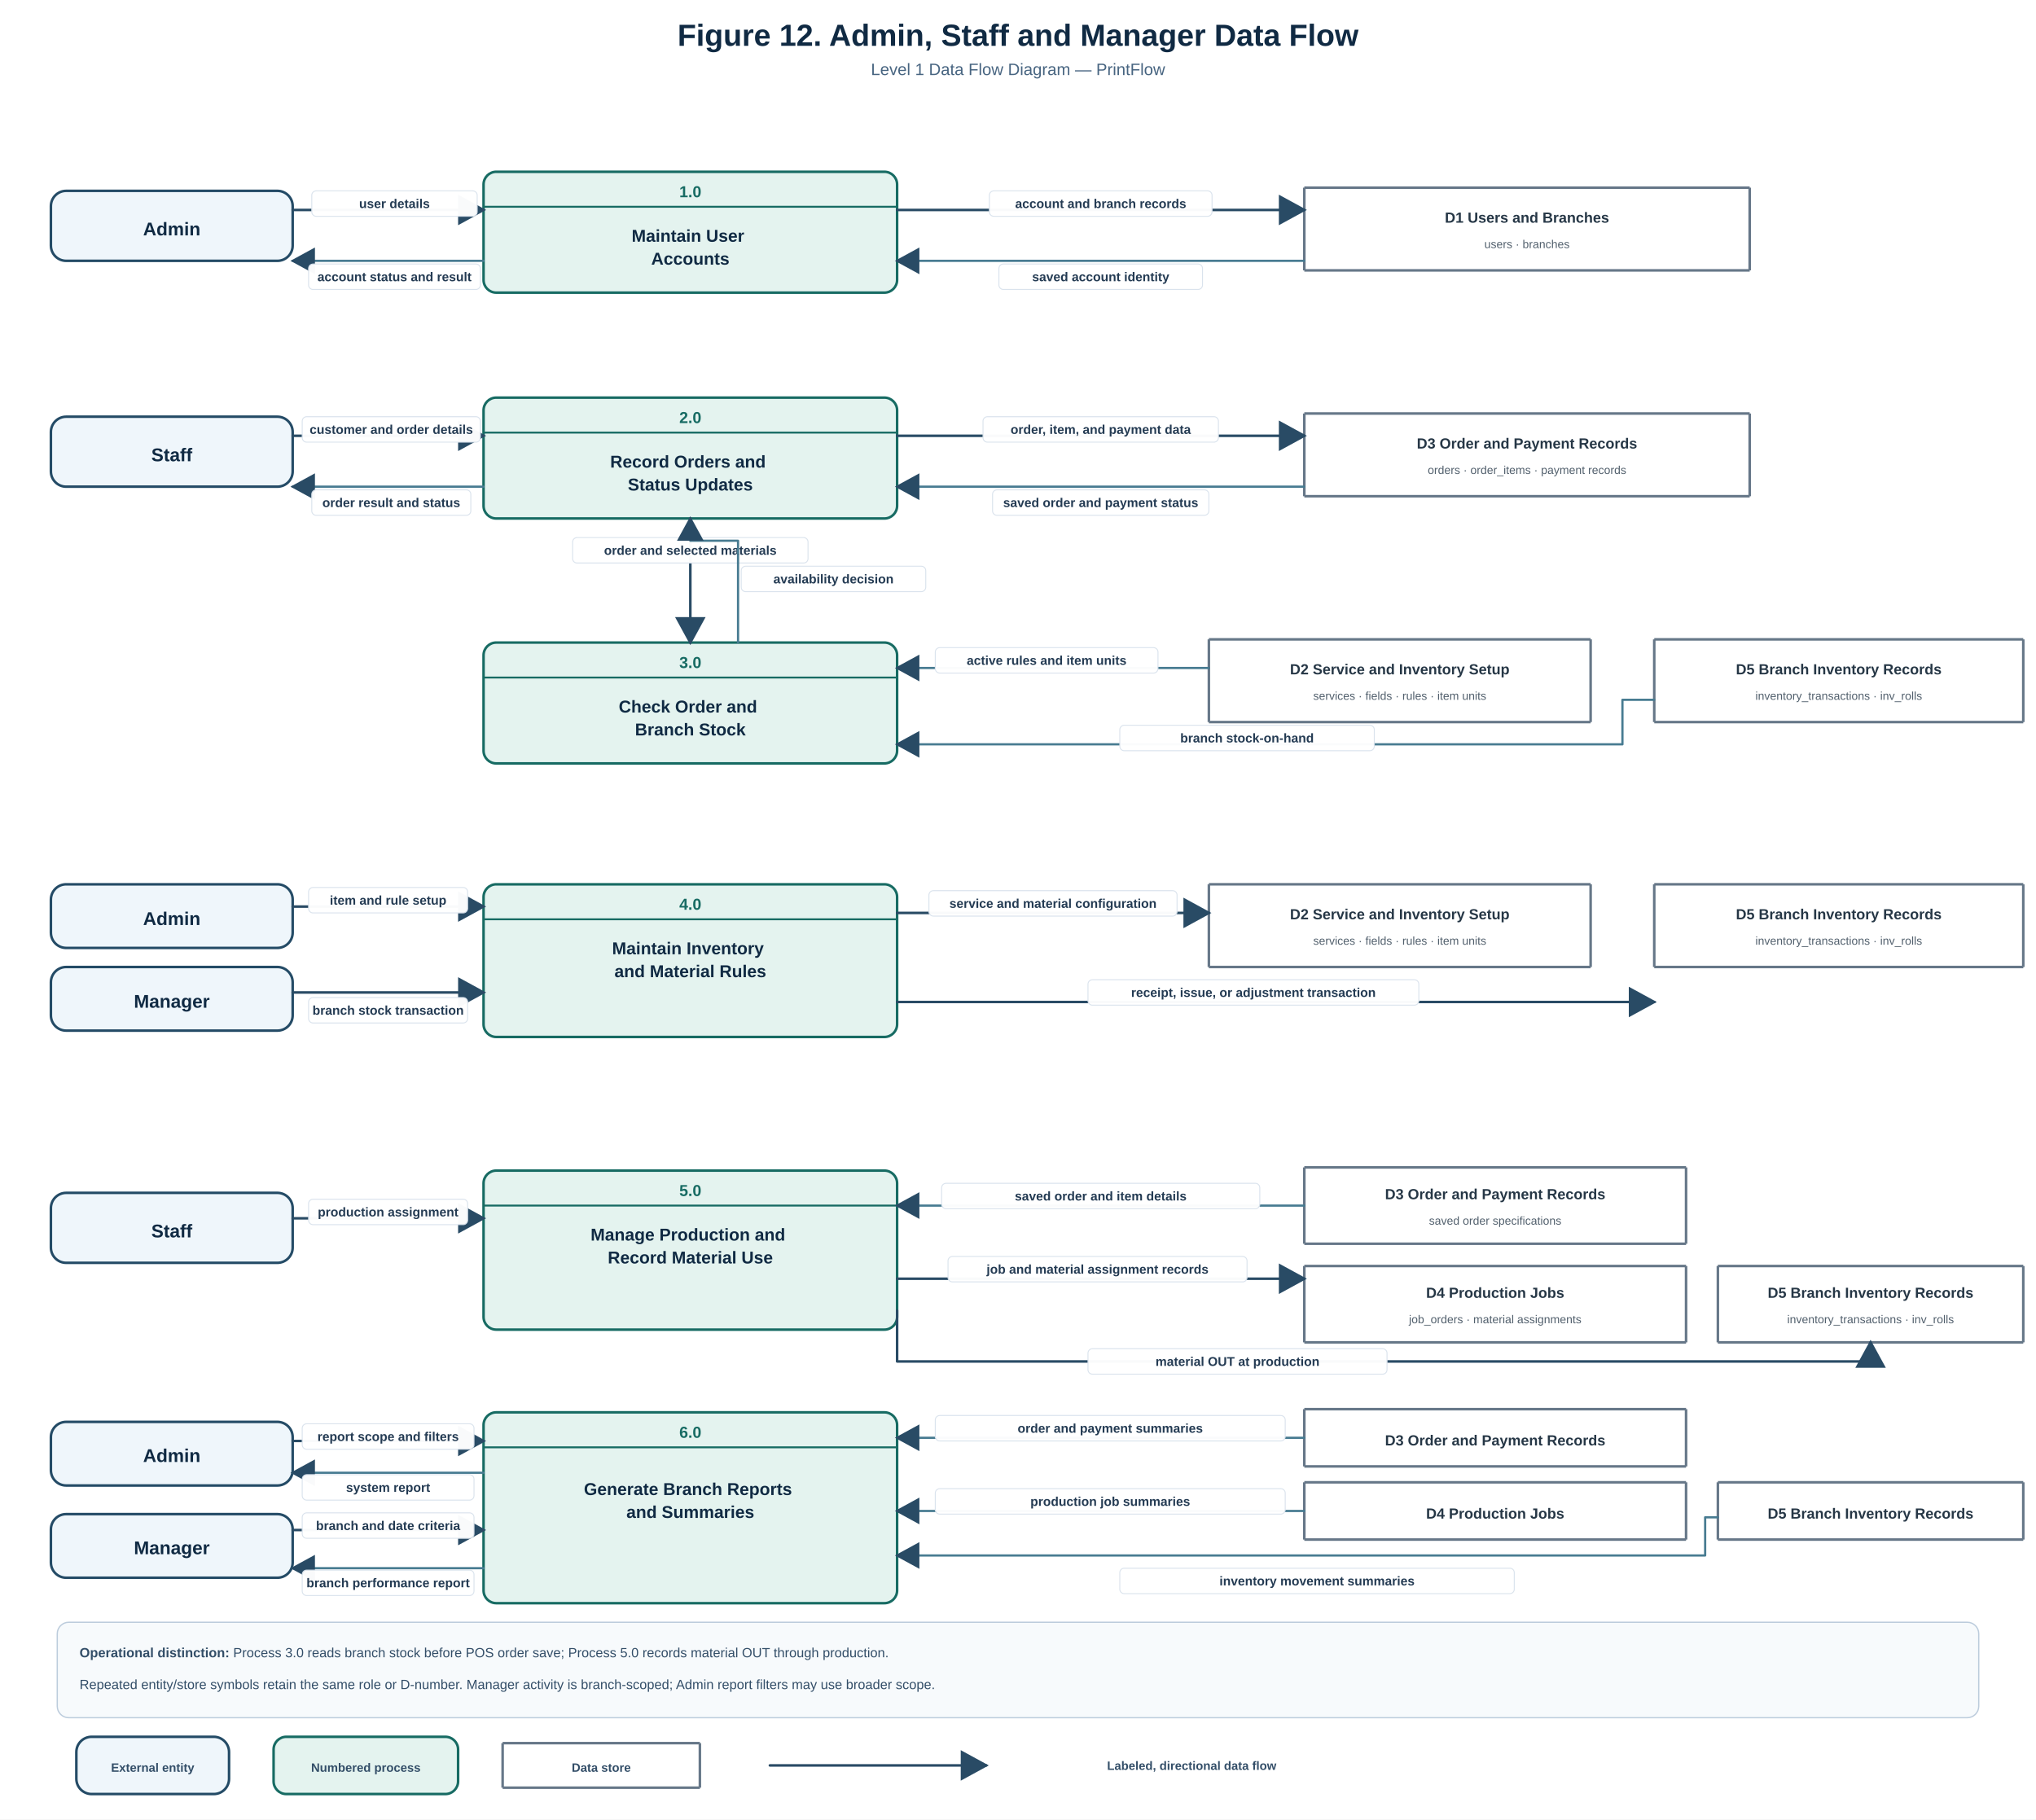
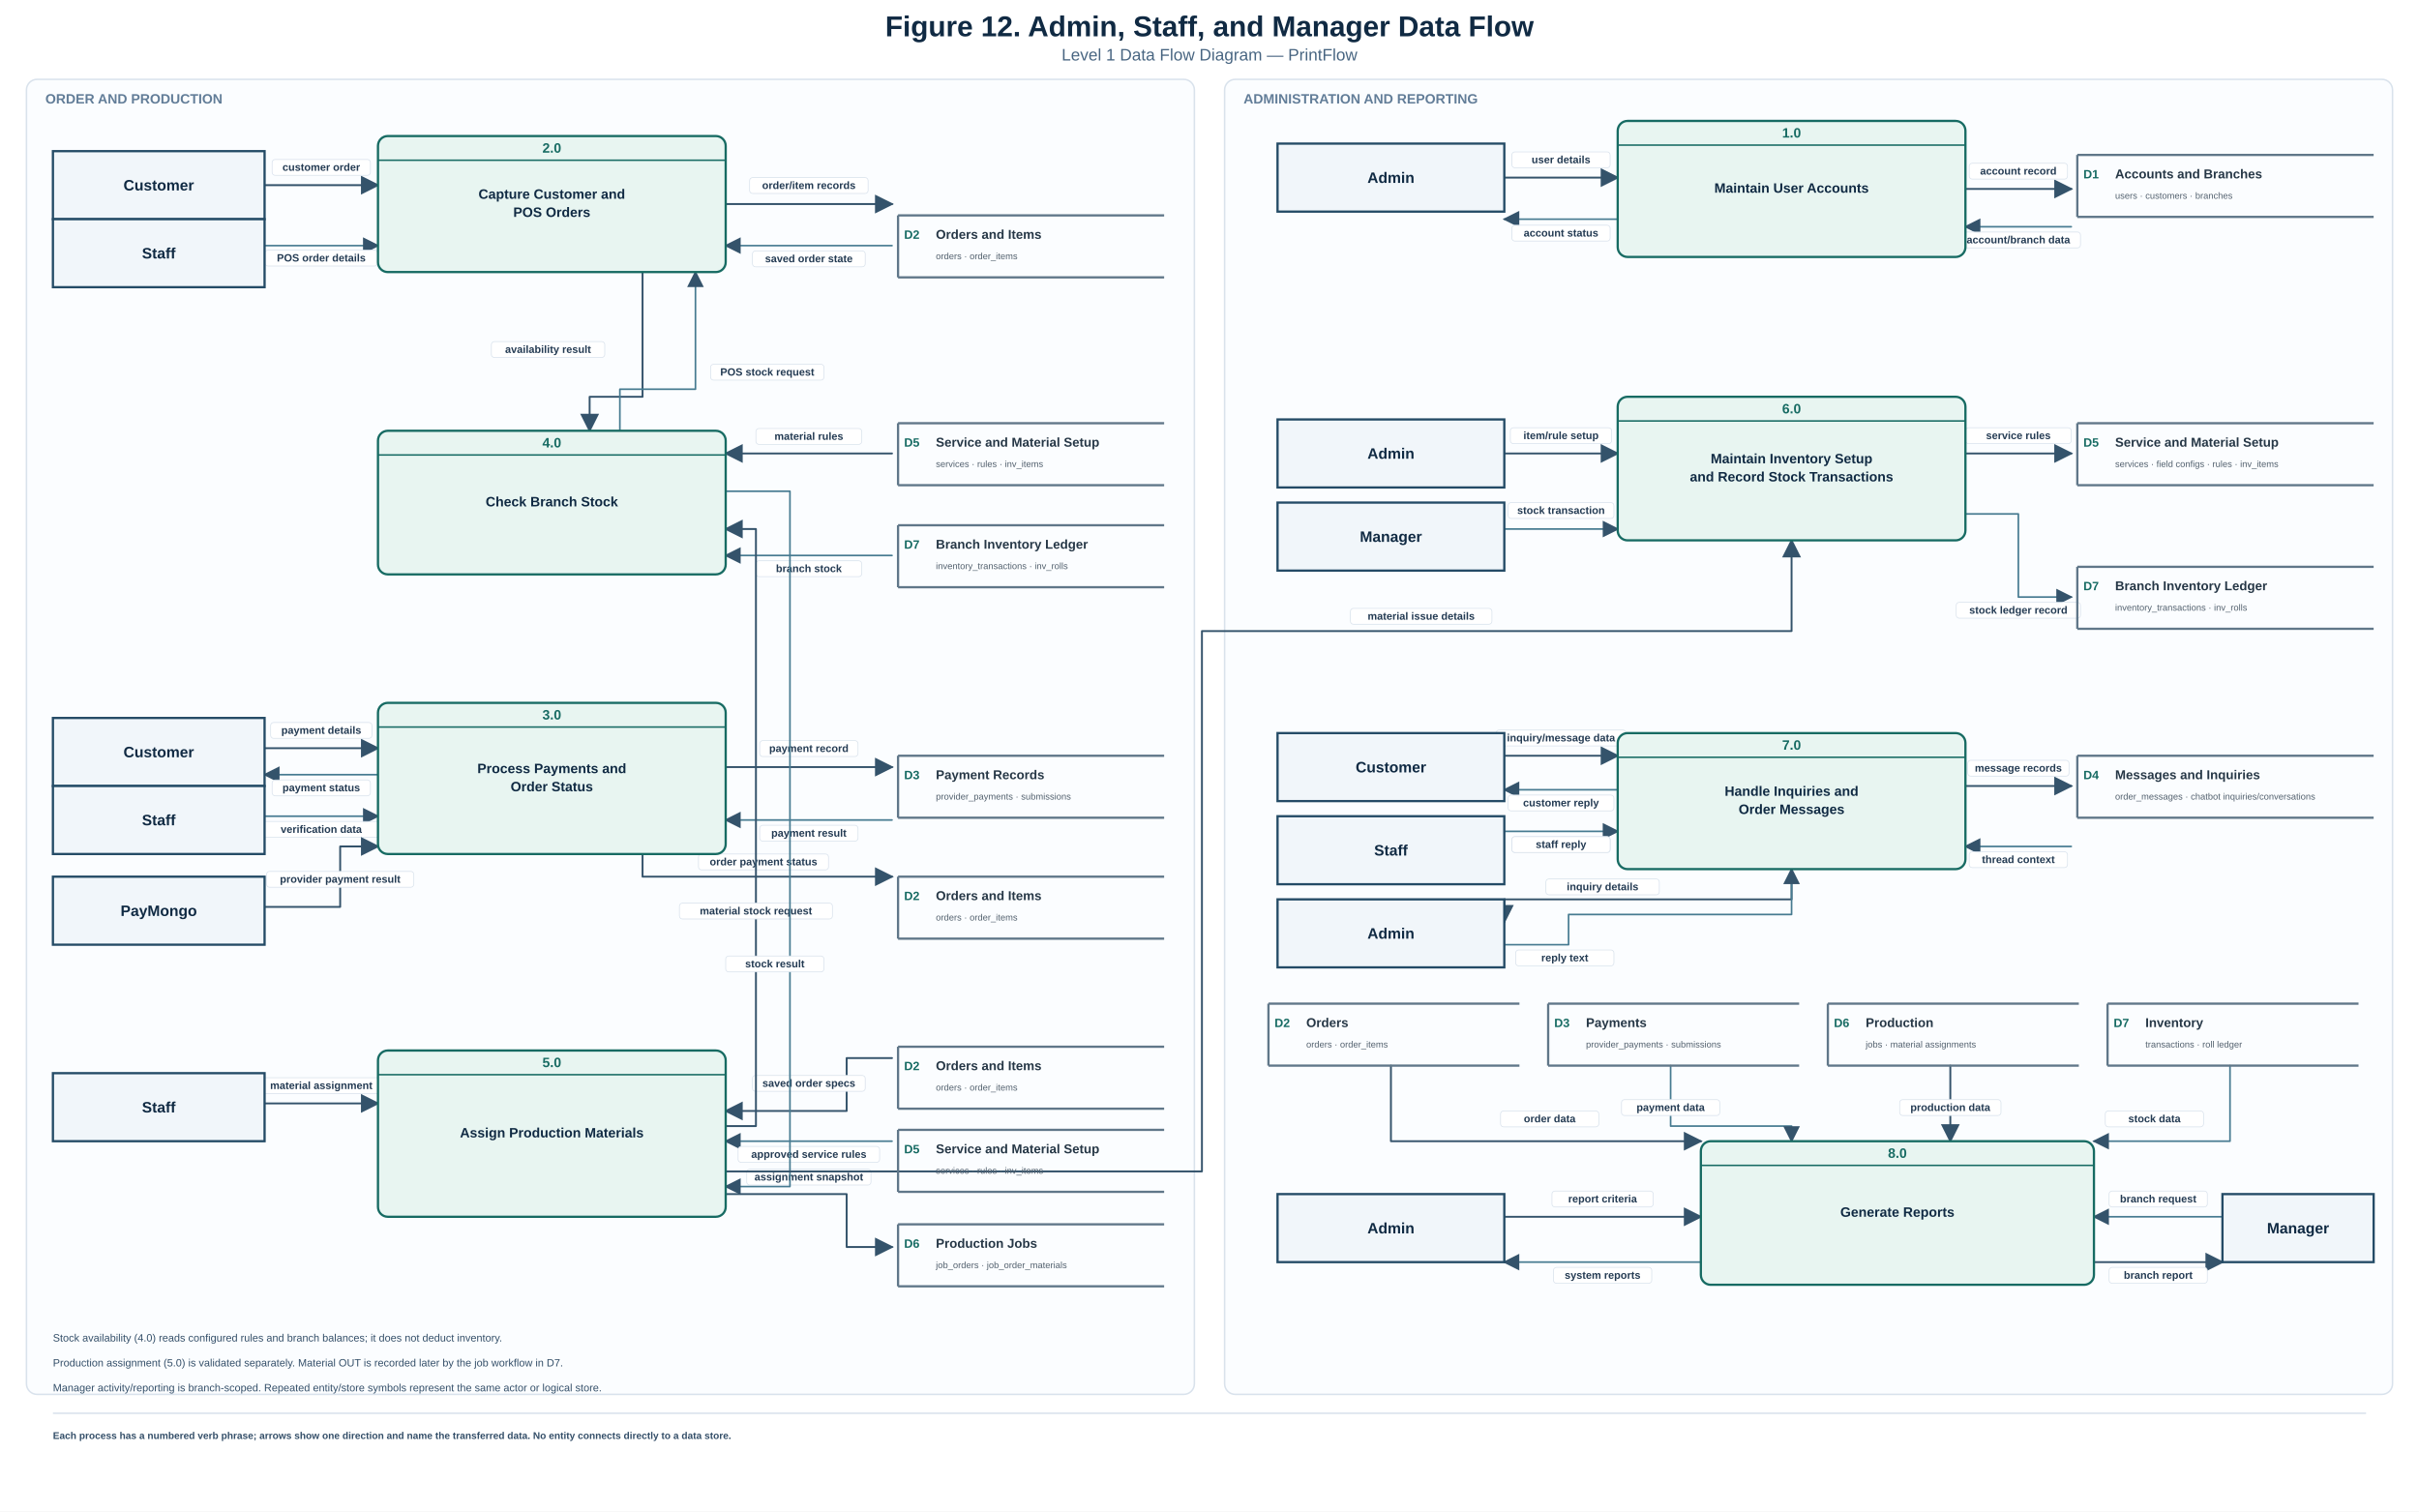
- <svg xmlns="http://www.w3.org/2000/svg" width="3200" height="2860" viewBox="0 0 3200 2860" role="img" aria-labelledby="title desc">
+ <svg xmlns="http://www.w3.org/2000/svg" width="3200" height="2000" viewBox="0 0 3200 2000" role="img" aria-labelledby="title desc">
  <defs>
-     <marker id="arr" markerWidth="14" markerHeight="14" refX="11" refY="7" orient="auto" markerUnits="strokeWidth">
-       <path d="M1 1 L12 7 L1 13 Z" fill="#294b65" />
+     <marker id="arrow" markerWidth="12" markerHeight="12" refX="10" refY="6" orient="auto">
+       <path d="M1 1 L11 6 L1 11 Z" fill="#34536b" />
    </marker>
    <style>
-    .bg{fill:#fff}.title{font:700 48px Arial,sans-serif;fill:#102a43}.sub{font:400 26px Arial,sans-serif;fill:#486581}
-    .ent{fill:#eff6fb;stroke:#244b66;stroke-width:4;rx:24}.entt{font:700 29px Arial,sans-serif;fill:#102a43;text-anchor:middle}
-    .proc{fill:#e4f3ef;stroke:#176b63;stroke-width:4;rx:20}.head{stroke:#176b63;stroke-width:3}.num{font:700 25px Arial,sans-serif;fill:#176b63;text-anchor:middle}.pt{font:700 27px Arial,sans-serif;fill:#102a43;text-anchor:middle}
-    .store{fill:#fff;stroke:#667788;stroke-width:4}.st{font:700 23px Arial,sans-serif;fill:#263746;text-anchor:middle}.ss{font:400 18px Arial,sans-serif;fill:#52606d;text-anchor:middle}
-    .flow{fill:none;stroke:#294b65;stroke-width:4;marker-end:url(#arr);stroke-linejoin:round;stroke-linecap:round}.alt{fill:none;stroke:#477b91;stroke-width:3.5;marker-end:url(#arr);stroke-linejoin:round;stroke-linecap:round}
-    .lab{font:600 20px Arial,sans-serif;fill:#243b53;text-anchor:middle}.lb{fill:#fff;opacity:.97;stroke:#d9e2ec;stroke-width:1.5;rx:7}
-    .note{font:400 21px Arial,sans-serif;fill:#334e68}.legend{font:600 19px Arial,sans-serif;fill:#334e68}
-   </style>
+ .bg{fill:#fff} .title{font:700 38px Arial,sans-serif;fill:#102a43} .subtitle{font:400 22px Arial,sans-serif;fill:#486581}
+ .panel{fill:#fbfdff;stroke:#d9e2ec;stroke-width:2;rx:14} .panelhead{font:700 18px Arial,sans-serif;fill:#627d98}
+ .entity{fill:#f1f6fa;stroke:#244b66;stroke-width:3} .entityText{font:700 20px Arial,sans-serif;fill:#102a43;text-anchor:middle}
+ .proc{fill:#e8f5f1;stroke:#176b63;stroke-width:3;rx:13} .divider{stroke:#176b63;stroke-width:2} .num{font:700 18px Arial,sans-serif;fill:#176b63;text-anchor:middle} .procText{font:700 18px Arial,sans-serif;fill:#102a43;text-anchor:middle}
+ .storeLine{fill:none;stroke:#607789;stroke-width:3} .storeNum{font:700 16px Arial,sans-serif;fill:#176b63} .storeName{font:700 17px Arial,sans-serif;fill:#263746} .storeDesc{font:400 12px Arial,sans-serif;fill:#52606d}
+ .flow{fill:none;stroke:#34536b;stroke-width:2.5;marker-end:url(#arrow);stroke-linejoin:round;stroke-linecap:round} .flow2{fill:none;stroke:#477b91;stroke-width:2.2;marker-end:url(#arrow);stroke-linejoin:round;stroke-linecap:round}
+ .lb{fill:#fff;opacity:.98;stroke:#d9e2ec;stroke-width:1;rx:4} .lab{font:600 14px Arial,sans-serif;fill:#243b53;text-anchor:middle}
+ .note{font:400 14px Arial,sans-serif;fill:#334e68} .foot{font:600 13px Arial,sans-serif;fill:#334e68}
+ </style>
  </defs>
-   <rect class="bg" width="3200" height="2860" />
-   <text class="title" x="1600" y="72" text-anchor="middle">Figure 12. Admin, Staff and Manager Data Flow</text>
-   <text class="sub" x="1600" y="118" text-anchor="middle">Level 1 Data Flow Diagram — PrintFlow</text>
-   <rect class="ent" x="80" y="300" width="380" height="110" />
-   <text class="entt" x="270" y="370">Admin</text>
-   <g>
-     <rect class="proc" x="760" y="270" width="650" height="190" />
-     <path class="head" d="M760 325 H1410" />
-     <text class="num" x="1085" y="310">1.0</text>
-     <text class="pt" x="1085" y="380">
-       <tspan x="1085">Maintain User</tspan>
-       <tspan x="1085" dy="36">Accounts</tspan>
-     </text>
-   </g>
-   <g>
-     <path class="store" d="M2050 295 H2750 M2050 425 H2750 M2050 295 V425 M2750 295 V425" />
-     <text class="st" x="2400" y="350">D1  Users and Branches</text>
-     <text class="ss" x="2400" y="390">users · branches</text>
-   </g>
-   <path class="flow" d="M460 330 H760" />
-   <rect class="lb" x="490" y="300" width="260" height="40" />
-   <text class="lab" x="620" y="327">user details</text>
-   <path class="alt" d="M760 410 H460" />
-   <rect class="lb" x="485" y="415" width="270" height="40" />
-   <text class="lab" x="620" y="442">account status and result</text>
-   <path class="flow" d="M1410 330 H2050" />
-   <rect class="lb" x="1555" y="300" width="350" height="40" />
-   <text class="lab" x="1730" y="327">account and branch records</text>
-   <path class="alt" d="M2050 410 H1410" />
-   <rect class="lb" x="1570" y="415" width="320" height="40" />
-   <text class="lab" x="1730" y="442">saved account identity</text>
-   <rect class="ent" x="80" y="655" width="380" height="110" />
-   <text class="entt" x="270" y="725">Staff</text>
-   <g>
-     <rect class="proc" x="760" y="625" width="650" height="190" />
-     <path class="head" d="M760 680 H1410" />
-     <text class="num" x="1085" y="665">2.0</text>
-     <text class="pt" x="1085" y="735">
-       <tspan x="1085">Record Orders and</tspan>
-       <tspan x="1085" dy="36">Status Updates</tspan>
-     </text>
-   </g>
-   <g>
-     <path class="store" d="M2050 650 H2750 M2050 780 H2750 M2050 650 V780 M2750 650 V780" />
-     <text class="st" x="2400" y="705">D3  Order and Payment Records</text>
-     <text class="ss" x="2400" y="745">orders · order_items · payment records</text>
-   </g>
-   <path class="flow" d="M460 685 H760" />
-   <rect class="lb" x="475" y="655" width="280" height="40" />
-   <text class="lab" x="615" y="682">customer and order details</text>
-   <path class="alt" d="M760 765 H460" />
-   <rect class="lb" x="490" y="770" width="250" height="40" />
-   <text class="lab" x="615" y="797">order result and status</text>
-   <path class="flow" d="M1410 685 H2050" />
-   <rect class="lb" x="1545" y="655" width="370" height="40" />
-   <text class="lab" x="1730" y="682">order, item, and payment data</text>
-   <path class="alt" d="M2050 765 H1410" />
-   <rect class="lb" x="1560" y="770" width="340" height="40" />
-   <text class="lab" x="1730" y="797">saved order and payment status</text>
-   <g>
-     <rect class="proc" x="760" y="1010" width="650" height="190" />
-     <path class="head" d="M760 1065 H1410" />
-     <text class="num" x="1085" y="1050">3.0</text>
-     <text class="pt" x="1085" y="1120">
-       <tspan x="1085">Check Order and</tspan>
-       <tspan x="1085" dy="36">Branch Stock</tspan>
-     </text>
-   </g>
-   <g>
-     <path class="store" d="M1900 1005 H2500 M1900 1135 H2500 M1900 1005 V1135 M2500 1005 V1135" />
-     <text class="st" x="2200" y="1060">D2  Service and Inventory Setup</text>
-     <text class="ss" x="2200" y="1100">services · fields · rules · item units</text>
-   </g>
-   <g>
-     <path class="store" d="M2600 1005 H3180 M2600 1135 H3180 M2600 1005 V1135 M3180 1005 V1135" />
-     <text class="st" x="2890" y="1060">D5  Branch Inventory Records</text>
-     <text class="ss" x="2890" y="1100">inventory_transactions · inv_rolls</text>
-   </g>
-   <path class="flow" d="M1085 815 V1010" />
-   <rect class="lb" x="900" y="845" width="370" height="40" />
-   <text class="lab" x="1085" y="872">order and selected materials</text>
-   <path class="alt" d="M1160 1010 V850 H1085 V815" />
-   <rect class="lb" x="1165" y="890" width="290" height="40" />
-   <text class="lab" x="1310" y="917">availability decision</text>
-   <path class="alt" d="M1900 1050 H1410" />
-   <rect class="lb" x="1470" y="1018" width="350" height="40" />
-   <text class="lab" x="1645" y="1045">active rules and item units</text>
-   <path class="alt" d="M2600 1100 H2550 V1170 H1410" />
-   <rect class="lb" x="1760" y="1140" width="400" height="40" />
-   <text class="lab" x="1960" y="1167">branch stock-on-hand</text>
-   <rect class="ent" x="80" y="1390" width="380" height="100" />
-   <text class="entt" x="270" y="1454">Admin</text>
-   <rect class="ent" x="80" y="1520" width="380" height="100" />
-   <text class="entt" x="270" y="1584">Manager</text>
-   <g>
-     <rect class="proc" x="760" y="1390" width="650" height="240" />
-     <path class="head" d="M760 1445 H1410" />
-     <text class="num" x="1085" y="1430">4.0</text>
-     <text class="pt" x="1085" y="1500">
-       <tspan x="1085">Maintain Inventory</tspan>
-       <tspan x="1085" dy="36">and Material Rules</tspan>
-     </text>
-   </g>
-   <g>
-     <path class="store" d="M1900 1390 H2500 M1900 1520 H2500 M1900 1390 V1520 M2500 1390 V1520" />
-     <text class="st" x="2200" y="1445">D2  Service and Inventory Setup</text>
-     <text class="ss" x="2200" y="1485">services · fields · rules · item units</text>
-   </g>
-   <g>
-     <path class="store" d="M2600 1390 H3180 M2600 1520 H3180 M2600 1390 V1520 M3180 1390 V1520" />
-     <text class="st" x="2890" y="1445">D5  Branch Inventory Records</text>
-     <text class="ss" x="2890" y="1485">inventory_transactions · inv_rolls</text>
-   </g>
-   <path class="flow" d="M460 1425 H760" />
-   <rect class="lb" x="485" y="1395" width="250" height="40" />
-   <text class="lab" x="610" y="1422">item and rule setup</text>
-   <path class="flow" d="M460 1560 H760" />
-   <rect class="lb" x="485" y="1568" width="250" height="40" />
-   <text class="lab" x="610" y="1595">branch stock transaction</text>
-   <path class="flow" d="M1410 1435 H1900" />
-   <rect class="lb" x="1460" y="1400" width="390" height="40" />
-   <text class="lab" x="1655" y="1427">service and material configuration</text>
-   <path class="flow" d="M1410 1575 H2600" />
-   <rect class="lb" x="1710" y="1540" width="520" height="40" />
-   <text class="lab" x="1970" y="1567">receipt, issue, or adjustment transaction</text>
-   <rect class="ent" x="80" y="1875" width="380" height="110" />
-   <text class="entt" x="270" y="1945">Staff</text>
-   <g>
-     <rect class="proc" x="760" y="1840" width="650" height="250" />
-     <path class="head" d="M760 1895 H1410" />
-     <text class="num" x="1085" y="1880">5.0</text>
-     <text class="pt" x="1085" y="1950">
-       <tspan x="1085">Manage Production and</tspan>
-       <tspan x="1085" dy="36">Record Material Use</tspan>
-     </text>
-   </g>
-   <g>
-     <path class="store" d="M2050 1835 H2650 M2050 1955 H2650 M2050 1835 V1955 M2650 1835 V1955" />
-     <text class="st" x="2350" y="1885">D3  Order and Payment Records</text>
-     <text class="ss" x="2350" y="1925">saved order specifications</text>
-   </g>
-   <g>
-     <path class="store" d="M2050 1990 H2650 M2050 2110 H2650 M2050 1990 V2110 M2650 1990 V2110" />
-     <text class="st" x="2350" y="2040">D4  Production Jobs</text>
-     <text class="ss" x="2350" y="2080">job_orders · material assignments</text>
-   </g>
-   <g>
-     <path class="store" d="M2700 1990 H3180 M2700 2110 H3180 M2700 1990 V2110 M3180 1990 V2110" />
-     <text class="st" x="2940" y="2040">D5  Branch Inventory Records</text>
-     <text class="ss" x="2940" y="2080">inventory_transactions · inv_rolls</text>
-   </g>
-   <path class="flow" d="M460 1915 H760" />
-   <rect class="lb" x="485" y="1885" width="250" height="40" />
-   <text class="lab" x="610" y="1912">production assignment</text>
-   <path class="alt" d="M2050 1895 H1410" />
-   <rect class="lb" x="1480" y="1860" width="500" height="40" />
-   <text class="lab" x="1730" y="1887">saved order and item details</text>
-   <path class="flow" d="M1410 2010 H2050" />
-   <rect class="lb" x="1490" y="1975" width="470" height="40" />
-   <text class="lab" x="1725" y="2002">job and material assignment records</text>
-   <path class="flow" d="M1410 2060 V2140 H2940 V2110" />
-   <rect class="lb" x="1710" y="2120" width="470" height="40" />
-   <text class="lab" x="1945" y="2147">material OUT at production</text>
-   <rect class="ent" x="80" y="2235" width="380" height="100" />
-   <text class="entt" x="270" y="2298">Admin</text>
-   <rect class="ent" x="80" y="2380" width="380" height="100" />
-   <text class="entt" x="270" y="2443">Manager</text>
-   <g>
-     <rect class="proc" x="760" y="2220" width="650" height="300" />
-     <path class="head" d="M760 2275 H1410" />
-     <text class="num" x="1085" y="2260">6.0</text>
-     <text class="pt" x="1085" y="2350">
-       <tspan x="1085">Generate Branch Reports</tspan>
-       <tspan x="1085" dy="36">and Summaries</tspan>
-     </text>
-   </g>
-   <g>
-     <path class="store" d="M2050 2215 H2650 M2050 2305 H2650 M2050 2215 V2305 M2650 2215 V2305" />
-     <text class="st" x="2350" y="2272">D3  Order and Payment Records</text>
-   </g>
-   <g>
-     <path class="store" d="M2050 2330 H2650 M2050 2420 H2650 M2050 2330 V2420 M2650 2330 V2420" />
-     <text class="st" x="2350" y="2387">D4  Production Jobs</text>
-   </g>
-   <g>
-     <path class="store" d="M2700 2330 H3180 M2700 2420 H3180 M2700 2330 V2420 M3180 2330 V2420" />
-     <text class="st" x="2940" y="2387">D5  Branch Inventory Records</text>
-   </g>
-   <path class="flow" d="M460 2265 H760" />
-   <rect class="lb" x="475" y="2238" width="270" height="40" />
-   <text class="lab" x="610" y="2265">report scope and filters</text>
-   <path class="alt" d="M760 2315 H460" />
-   <rect class="lb" x="475" y="2318" width="270" height="40" />
-   <text class="lab" x="610" y="2345">system report</text>
-   <path class="flow" d="M460 2405 H760" />
-   <rect class="lb" x="475" y="2378" width="270" height="40" />
-   <text class="lab" x="610" y="2405">branch and date criteria</text>
-   <path class="alt" d="M760 2465 H460" />
-   <rect class="lb" x="475" y="2468" width="270" height="40" />
-   <text class="lab" x="610" y="2495">branch performance report</text>
-   <path class="alt" d="M2050 2260 H1410" />
-   <rect class="lb" x="1470" y="2225" width="550" height="40" />
-   <text class="lab" x="1745" y="2252">order and payment summaries</text>
-   <path class="alt" d="M2050 2375 H1410" />
-   <rect class="lb" x="1470" y="2340" width="550" height="40" />
-   <text class="lab" x="1745" y="2367">production job summaries</text>
-   <path class="alt" d="M2700 2385 H2680 V2445 H1410" />
-   <rect class="lb" x="1760" y="2465" width="620" height="40" />
-   <text class="lab" x="2070" y="2492">inventory movement summaries</text>
-   <rect x="90" y="2550" width="3020" height="150" rx="18" fill="#f7fafc" stroke="#bcccdc" stroke-width="2" />
-   <text class="note" x="125" y="2605">
-     <tspan font-weight="700">Operational distinction:</tspan> Process 3.0 reads branch stock before POS order save; Process 5.0 records material OUT through production.</text>
-   <text class="note" x="125" y="2655">Repeated entity/store symbols retain the same role or D-number. Manager activity is branch-scoped; Admin report filters may use broader scope.</text>
-   <rect class="ent" x="120" y="2730" width="240" height="90" />
-   <text class="legend" x="240" y="2785" text-anchor="middle">External entity</text>
-   <rect class="proc" x="430" y="2730" width="290" height="90" />
-   <text class="legend" x="575" y="2785" text-anchor="middle">Numbered process</text>
-   <path class="store" d="M790 2740 H1100 M790 2810 H1100 M790 2740 V2810 M1100 2740 V2810" />
-   <text class="legend" x="945" y="2785" text-anchor="middle">Data store</text>
-   <path class="flow" d="M1210 2775 H1550" />
-   <text class="legend" x="1740" y="2782">Labeled, directional data flow</text>
+   <rect class="bg" width="3200" height="2000" />
+   <text class="title" x="1600" y="48" text-anchor="middle">Figure 12. Admin, Staff, and Manager Data Flow</text>
+   <text class="subtitle" x="1600" y="80" text-anchor="middle">Level 1 Data Flow Diagram — PrintFlow</text>
+   <rect class="panel" x="35" y="105" width="1545" height="1740" />
+   <text class="panelhead" x="60" y="137">ORDER AND PRODUCTION</text>
+   <rect class="panel" x="1620" y="105" width="1545" height="1740" />
+   <text class="panelhead" x="1645" y="137">ADMINISTRATION AND REPORTING</text>
+   <path class="flow" d="M350 245 H500" />
+   <rect class="lb" x="360" y="211" width="130" height="21" />
+   <text class="lab" x="425" y="226">customer order</text>
+   <path class="flow2" d="M350 325 H500" />
+   <rect class="lb" x="350.4" y="331" width="149.2" height="21" />
+   <text class="lab" x="425" y="346">POS order details</text>
+   <path class="flow" d="M960 270 H1180" />
+   <rect class="lb" x="991.6" y="235" width="156.8" height="21" />
+   <text class="lab" x="1070" y="250">order/item records</text>
+   <path class="flow2" d="M1180 325 H960" />
+   <rect class="lb" x="995.4" y="332" width="149.2" height="21" />
+   <text class="lab" x="1070" y="347">saved order state</text>
+   <path class="flow" d="M850 360 V525 H780 V570" />
+   <rect class="lb" x="940" y="482" width="150" height="21" />
+   <text class="lab" x="1015" y="497">POS stock request</text>
+   <path class="flow2" d="M820 570 V515 H920 V360" />
+   <rect class="lb" x="650" y="452" width="150" height="21" />
+   <text class="lab" x="725" y="467">availability result</text>
+   <path class="flow" d="M1180 600 H960" />
+   <rect class="lb" x="1000" y="567" width="140" height="21" />
+   <text class="lab" x="1070" y="582">material rules</text>
+   <path class="flow2" d="M1180 735 H960" />
+   <rect class="lb" x="1000" y="742" width="140" height="21" />
+   <text class="lab" x="1070" y="757">branch stock</text>
+   <path class="flow" d="M350 990 H500" />
+   <rect class="lb" x="358" y="956" width="134" height="21" />
+   <text class="lab" x="425" y="971">payment details</text>
+   <path class="flow2" d="M350 1080 H500" />
+   <rect class="lb" x="346.6" y="1087" width="156.8" height="21" />
+   <text class="lab" x="425" y="1102">verification data</text>
+   <path class="flow" d="M350 1200 H450 V1120 H500" />
+   <rect class="lb" x="352.6" y="1153" width="194.8" height="21" />
+   <text class="lab" x="450" y="1168">provider payment result</text>
+   <path class="flow" d="M960 1015 H1180" />
+   <rect class="lb" x="1005" y="980" width="130" height="21" />
+   <text class="lab" x="1070" y="995">payment record</text>
+   <path class="flow2" d="M1180 1085 H960" />
+   <rect class="lb" x="1005" y="1092" width="130" height="21" />
+   <text class="lab" x="1070" y="1107">payment result</text>
+   <path class="flow" d="M850 1110 V1160 H1180" />
+   <rect class="lb" x="924" y="1130" width="172" height="21" />
+   <text class="lab" x="1010" y="1145">order payment status</text>
+   <path class="flow2" d="M500 1025 H350" />
+   <rect class="lb" x="360" y="1032" width="130" height="21" />
+   <text class="lab" x="425" y="1047">payment status</text>
+   <path class="flow" d="M350 1460 H500" />
+   <rect class="lb" x="342.8" y="1426" width="164.4" height="21" />
+   <text class="lab" x="425" y="1441">material assignment</text>
+   <path class="flow" d="M1180 1400 H1120 V1470 H960" />
+   <rect class="lb" x="995.4" y="1423" width="149.2" height="21" />
+   <text class="lab" x="1070" y="1438">saved order specs</text>
+   <path class="flow2" d="M1180 1510 H960" />
+   <rect class="lb" x="976.4" y="1517" width="187.2" height="21" />
+   <text class="lab" x="1070" y="1532">approved service rules</text>
+   <path class="flow" d="M960 1580 H1120 V1650 H1180" />
+   <rect class="lb" x="987.8" y="1547" width="164.4" height="21" />
+   <text class="lab" x="1070" y="1562">assignment snapshot</text>
+   <path class="flow" d="M960 1490 H1000 V700 H960" />
+   <rect class="lb" x="898.8" y="1195" width="202.4" height="21" />
+   <text class="lab" x="1000" y="1210">material stock request</text>
+   <path class="flow2" d="M960 650 H1045 V1570 H960" />
+   <rect class="lb" x="960" y="1265" width="130" height="21" />
+   <text class="lab" x="1025" y="1280">stock result</text>
+   <path class="flow" d="M1990 235 H2140" />
+   <rect class="lb" x="2000" y="201" width="130" height="21" />
+   <text class="lab" x="2065" y="216">user details</text>
+   <path class="flow" d="M2600 250 H2740" />
+   <rect class="lb" x="2605" y="216" width="130" height="21" />
+   <text class="lab" x="2670" y="231">account record</text>
+   <path class="flow2" d="M2740 300 H2600" />
+   <rect class="lb" x="2587.8" y="307" width="164.4" height="21" />
+   <text class="lab" x="2670" y="322">account/branch data</text>
+   <path class="flow2" d="M2140 290 H1990" />
+   <rect class="lb" x="2000" y="298" width="130" height="21" />
+   <text class="lab" x="2065" y="313">account status</text>
+   <path class="flow" d="M1990 600 H2140" />
+   <rect class="lb" x="1998" y="566" width="134" height="21" />
+   <text class="lab" x="2065" y="581">item/rule setup</text>
+   <path class="flow2" d="M1990 700 H2140" />
+   <rect class="lb" x="1995" y="665" width="140" height="21" />
+   <text class="lab" x="2065" y="680">stock transaction</text>
+   <path class="flow" d="M2600 600 H2740" />
+   <rect class="lb" x="2600" y="566" width="140" height="21" />
+   <text class="lab" x="2670" y="581">service rules</text>
+   <path class="flow2" d="M2600 680 H2670 V790 H2740" />
+   <rect class="lb" x="2587.8" y="797" width="164.4" height="21" />
+   <text class="lab" x="2670" y="812">stock ledger record</text>
+   <path class="flow" d="M1990 1000 H2140" />
+   <rect class="lb" x="1979" y="966" width="172" height="21" />
+   <text class="lab" x="2065" y="981">inquiry/message data</text>
+   <path class="flow2" d="M1990 1100 H2140" />
+   <rect class="lb" x="2000" y="1107" width="130" height="21" />
+   <text class="lab" x="2065" y="1122">staff reply</text>
+   <rect class="lb" x="2000" y="1107" width="130" height="21" />
+   <text class="lab" x="2065" y="1122">staff reply</text>
+   <path class="flow2" d="M2140 1045 H1990" />
+   <rect class="lb" x="1995" y="1052" width="140" height="21" />
+   <text class="lab" x="2065" y="1067">customer reply</text>
+   <path class="flow" d="M2600 1040 H2740" />
+   <rect class="lb" x="2603" y="1006" width="134" height="21" />
+   <text class="lab" x="2670" y="1021">message records</text>
+   <path class="flow2" d="M2740 1120 H2600" />
+   <path class="flow" d="M2370 1150 V1190 H1990 V1220" />
+   <rect class="lb" x="2045" y="1163" width="150" height="21" />
+   <text class="lab" x="2120" y="1178">inquiry details</text>
+   <path class="flow2" d="M1990 1250 H2075 V1210 H2370 V1150" />
+   <rect class="lb" x="2005" y="1257" width="130" height="21" />
+   <text class="lab" x="2070" y="1272">reply text</text>
+   <rect class="lb" x="2605" y="1127" width="130" height="21" />
+   <text class="lab" x="2670" y="1142">thread context</text>
+   <path class="flow" d="M960 1550 H1590 V835 H2370 V715" />
+   <rect class="lb" x="1786.4" y="805" width="187.2" height="21" />
+   <text class="lab" x="1880" y="820">material issue details</text>
+   <path class="flow" d="M1840 1410 V1510 H2250" />
+   <rect class="lb" x="1985" y="1470" width="130" height="21" />
+   <text class="lab" x="2050" y="1485">order data</text>
+   <path class="flow2" d="M2210 1410 V1490 H2370 V1510" />
+   <rect class="lb" x="2145" y="1455" width="130" height="21" />
+   <text class="lab" x="2210" y="1470">payment data</text>
+   <path class="flow" d="M2580 1410 V1510" />
+   <rect class="lb" x="2513" y="1455" width="134" height="21" />
+   <text class="lab" x="2580" y="1470">production data</text>
+   <path class="flow2" d="M2950 1410 V1510 H2770" />
+   <rect class="lb" x="2785" y="1470" width="130" height="21" />
+   <text class="lab" x="2850" y="1485">stock data</text>
+   <path class="flow" d="M1990 1610 H2250" />
+   <rect class="lb" x="2053" y="1576" width="134" height="21" />
+   <text class="lab" x="2120" y="1591">report criteria</text>
+   <path class="flow2" d="M2250 1670 H1990" />
+   <rect class="lb" x="2055" y="1677" width="130" height="21" />
+   <text class="lab" x="2120" y="1692">system reports</text>
+   <path class="flow2" d="M2940 1610 H2770" />
+   <rect class="lb" x="2790" y="1576" width="130" height="21" />
+   <text class="lab" x="2855" y="1591">branch request</text>
+   <path class="flow" d="M2770 1670 H2940" />
+   <rect class="lb" x="2790" y="1677" width="130" height="21" />
+   <text class="lab" x="2855" y="1692">branch report</text>
+   <rect class="entity" x="70" y="200" width="280" height="90" />
+   <text class="entityText" x="210.0" y="252.0">Customer</text>
+   <rect class="entity" x="70" y="290" width="280" height="90" />
+   <text class="entityText" x="210.0" y="342.0">Staff</text>
+   <rect class="entity" x="70" y="950" width="280" height="90" />
+   <text class="entityText" x="210.0" y="1002.0">Customer</text>
+   <rect class="entity" x="70" y="1040" width="280" height="90" />
+   <text class="entityText" x="210.0" y="1092.0">Staff</text>
+   <rect class="entity" x="70" y="1160" width="280" height="90" />
+   <text class="entityText" x="210.0" y="1212.0">PayMongo</text>
+   <rect class="entity" x="70" y="1420" width="280" height="90" />
+   <text class="entityText" x="210.0" y="1472.0">Staff</text>
+   <rect class="entity" x="1690" y="190" width="300" height="90" />
+   <text class="entityText" x="1840.0" y="242.0">Admin</text>
+   <rect class="entity" x="1690" y="555" width="300" height="90" />
+   <text class="entityText" x="1840.0" y="607.0">Admin</text>
+   <rect class="entity" x="1690" y="665" width="300" height="90" />
+   <text class="entityText" x="1840.0" y="717.0">Manager</text>
+   <rect class="entity" x="1690" y="970" width="300" height="90" />
+   <text class="entityText" x="1840.0" y="1022.0">Customer</text>
+   <rect class="entity" x="1690" y="1080" width="300" height="90" />
+   <text class="entityText" x="1840.0" y="1132.0">Staff</text>
+   <rect class="entity" x="1690" y="1190" width="300" height="90" />
+   <text class="entityText" x="1840.0" y="1242.0">Admin</text>
+   <rect class="entity" x="1690" y="1580" width="300" height="90" />
+   <text class="entityText" x="1840.0" y="1632.0">Admin</text>
+   <rect class="entity" x="2940" y="1580" width="200" height="90" />
+   <text class="entityText" x="3040.0" y="1632.0">Manager</text>
+   <rect class="proc" x="500" y="180" width="460" height="180" />
+   <path class="divider" d="M500 212 H960" />
+   <text class="num" x="730.0" y="202">2.0</text>
+   <text class="procText" x="730.0" y="263.0">Capture Customer and</text>
+   <text class="procText" x="730.0" y="287.0">POS Orders</text>
+   <rect class="proc" x="500" y="570" width="460" height="190" />
+   <path class="divider" d="M500 602 H960" />
+   <text class="num" x="730.0" y="592">4.0</text>
+   <text class="procText" x="730.0" y="670.0">Check Branch Stock</text>
+   <rect class="proc" x="500" y="930" width="460" height="200" />
+   <path class="divider" d="M500 962 H960" />
+   <text class="num" x="730.0" y="952">3.0</text>
+   <text class="procText" x="730.0" y="1023.0">Process Payments and</text>
+   <text class="procText" x="730.0" y="1047.0">Order Status</text>
+   <rect class="proc" x="500" y="1390" width="460" height="220" />
+   <path class="divider" d="M500 1422 H960" />
+   <text class="num" x="730.0" y="1412">5.0</text>
+   <text class="procText" x="730.0" y="1505.0">Assign Production Materials</text>
+   <rect class="proc" x="2140" y="160" width="460" height="180" />
+   <path class="divider" d="M2140 192 H2600" />
+   <text class="num" x="2370.0" y="182">1.0</text>
+   <text class="procText" x="2370.0" y="255.0">Maintain User Accounts</text>
+   <rect class="proc" x="2140" y="525" width="460" height="190" />
+   <path class="divider" d="M2140 557 H2600" />
+   <text class="num" x="2370.0" y="547">6.0</text>
+   <text class="procText" x="2370.0" y="613.0">Maintain Inventory Setup</text>
+   <text class="procText" x="2370.0" y="637.0">and Record Stock Transactions</text>
+   <rect class="proc" x="2140" y="970" width="460" height="180" />
+   <path class="divider" d="M2140 1002 H2600" />
+   <text class="num" x="2370.0" y="992">7.0</text>
+   <text class="procText" x="2370.0" y="1053.0">Handle Inquiries and</text>
+   <text class="procText" x="2370.0" y="1077.0">Order Messages</text>
+   <rect class="proc" x="2250" y="1510" width="520" height="190" />
+   <path class="divider" d="M2250 1542 H2770" />
+   <text class="num" x="2510.0" y="1532">8.0</text>
+   <text class="procText" x="2510.0" y="1610.0">Generate Reports</text>
+   <path class="storeLine" d="M1188 285 H1540 M1188 367 H1540 M1188 285 V367" />
+   <text class="storeNum" x="1196" y="316">D2</text>
+   <text class="storeName" x="1238" y="316">Orders and Items</text>
+   <text class="storeDesc" x="1238" y="343">orders · order_items</text>
+   <path class="storeLine" d="M1188 560 H1540 M1188 642 H1540 M1188 560 V642" />
+   <text class="storeNum" x="1196" y="591">D5</text>
+   <text class="storeName" x="1238" y="591">Service and Material Setup</text>
+   <text class="storeDesc" x="1238" y="618">services · rules · inv_items</text>
+   <path class="storeLine" d="M1188 695 H1540 M1188 777 H1540 M1188 695 V777" />
+   <text class="storeNum" x="1196" y="726">D7</text>
+   <text class="storeName" x="1238" y="726">Branch Inventory Ledger</text>
+   <text class="storeDesc" x="1238" y="753">inventory_transactions · inv_rolls</text>
+   <path class="storeLine" d="M1188 1000 H1540 M1188 1082 H1540 M1188 1000 V1082" />
+   <text class="storeNum" x="1196" y="1031">D3</text>
+   <text class="storeName" x="1238" y="1031">Payment Records</text>
+   <text class="storeDesc" x="1238" y="1058">provider_payments · submissions</text>
+   <path class="storeLine" d="M1188 1160 H1540 M1188 1242 H1540 M1188 1160 V1242" />
+   <text class="storeNum" x="1196" y="1191">D2</text>
+   <text class="storeName" x="1238" y="1191">Orders and Items</text>
+   <text class="storeDesc" x="1238" y="1218">orders · order_items</text>
+   <path class="storeLine" d="M1188 1385 H1540 M1188 1467 H1540 M1188 1385 V1467" />
+   <text class="storeNum" x="1196" y="1416">D2</text>
+   <text class="storeName" x="1238" y="1416">Orders and Items</text>
+   <text class="storeDesc" x="1238" y="1443">orders · order_items</text>
+   <path class="storeLine" d="M1188 1495 H1540 M1188 1577 H1540 M1188 1495 V1577" />
+   <text class="storeNum" x="1196" y="1526">D5</text>
+   <text class="storeName" x="1238" y="1526">Service and Material Setup</text>
+   <text class="storeDesc" x="1238" y="1553">services · rules · inv_items</text>
+   <path class="storeLine" d="M1188 1620 H1540 M1188 1702 H1540 M1188 1620 V1702" />
+   <text class="storeNum" x="1196" y="1651">D6</text>
+   <text class="storeName" x="1238" y="1651">Production Jobs</text>
+   <text class="storeDesc" x="1238" y="1678">job_orders · job_order_materials</text>
+   <path class="storeLine" d="M2748 205 H3140 M2748 287 H3140 M2748 205 V287" />
+   <text class="storeNum" x="2756" y="236">D1</text>
+   <text class="storeName" x="2798" y="236">Accounts and Branches</text>
+   <text class="storeDesc" x="2798" y="263">users · customers · branches</text>
+   <path class="storeLine" d="M2748 560 H3140 M2748 642 H3140 M2748 560 V642" />
+   <text class="storeNum" x="2756" y="591">D5</text>
+   <text class="storeName" x="2798" y="591">Service and Material Setup</text>
+   <text class="storeDesc" x="2798" y="618">services · field configs · rules · inv_items</text>
+   <path class="storeLine" d="M2748 750 H3140 M2748 832 H3140 M2748 750 V832" />
+   <text class="storeNum" x="2756" y="781">D7</text>
+   <text class="storeName" x="2798" y="781">Branch Inventory Ledger</text>
+   <text class="storeDesc" x="2798" y="808">inventory_transactions · inv_rolls</text>
+   <path class="storeLine" d="M2748 1000 H3140 M2748 1082 H3140 M2748 1000 V1082" />
+   <text class="storeNum" x="2756" y="1031">D4</text>
+   <text class="storeName" x="2798" y="1031">Messages and Inquiries</text>
+   <text class="storeDesc" x="2798" y="1058">order_messages · chatbot inquiries/conversations</text>
+   <path class="storeLine" d="M1678 1328 H2010 M1678 1410 H2010 M1678 1328 V1410" />
+   <text class="storeNum" x="1686" y="1359">D2</text>
+   <text class="storeName" x="1728" y="1359">Orders</text>
+   <text class="storeDesc" x="1728" y="1386">orders · order_items</text>
+   <path class="storeLine" d="M2048 1328 H2380 M2048 1410 H2380 M2048 1328 V1410" />
+   <text class="storeNum" x="2056" y="1359">D3</text>
+   <text class="storeName" x="2098" y="1359">Payments</text>
+   <text class="storeDesc" x="2098" y="1386">provider_payments · submissions</text>
+   <path class="storeLine" d="M2418 1328 H2750 M2418 1410 H2750 M2418 1328 V1410" />
+   <text class="storeNum" x="2426" y="1359">D6</text>
+   <text class="storeName" x="2468" y="1359">Production</text>
+   <text class="storeDesc" x="2468" y="1386">jobs · material assignments</text>
+   <path class="storeLine" d="M2788 1328 H3120 M2788 1410 H3120 M2788 1328 V1410" />
+   <text class="storeNum" x="2796" y="1359">D7</text>
+   <text class="storeName" x="2838" y="1359">Inventory</text>
+   <text class="storeDesc" x="2838" y="1386">transactions · roll ledger</text>
+   <text class="note" x="70" y="1775">Stock availability (4.0) reads configured rules and branch balances; it does not deduct inventory.</text>
+   <text class="note" x="70" y="1808">Production assignment (5.0) is validated separately. Material OUT is recorded later by the job workflow in D7.</text>
+   <text class="note" x="70" y="1841">Manager activity/reporting is branch-scoped. Repeated entity/store symbols represent the same actor or logical store.</text>
+   <line x1="70" y1="1870" x2="3130" y2="1870" stroke="#d9e2ec" stroke-width="2" />
+   <text class="foot" x="70" y="1904">Each process has a numbered verb phrase; arrows show one direction and name the transferred data. No entity connects directly to a data store.</text>
</svg>
